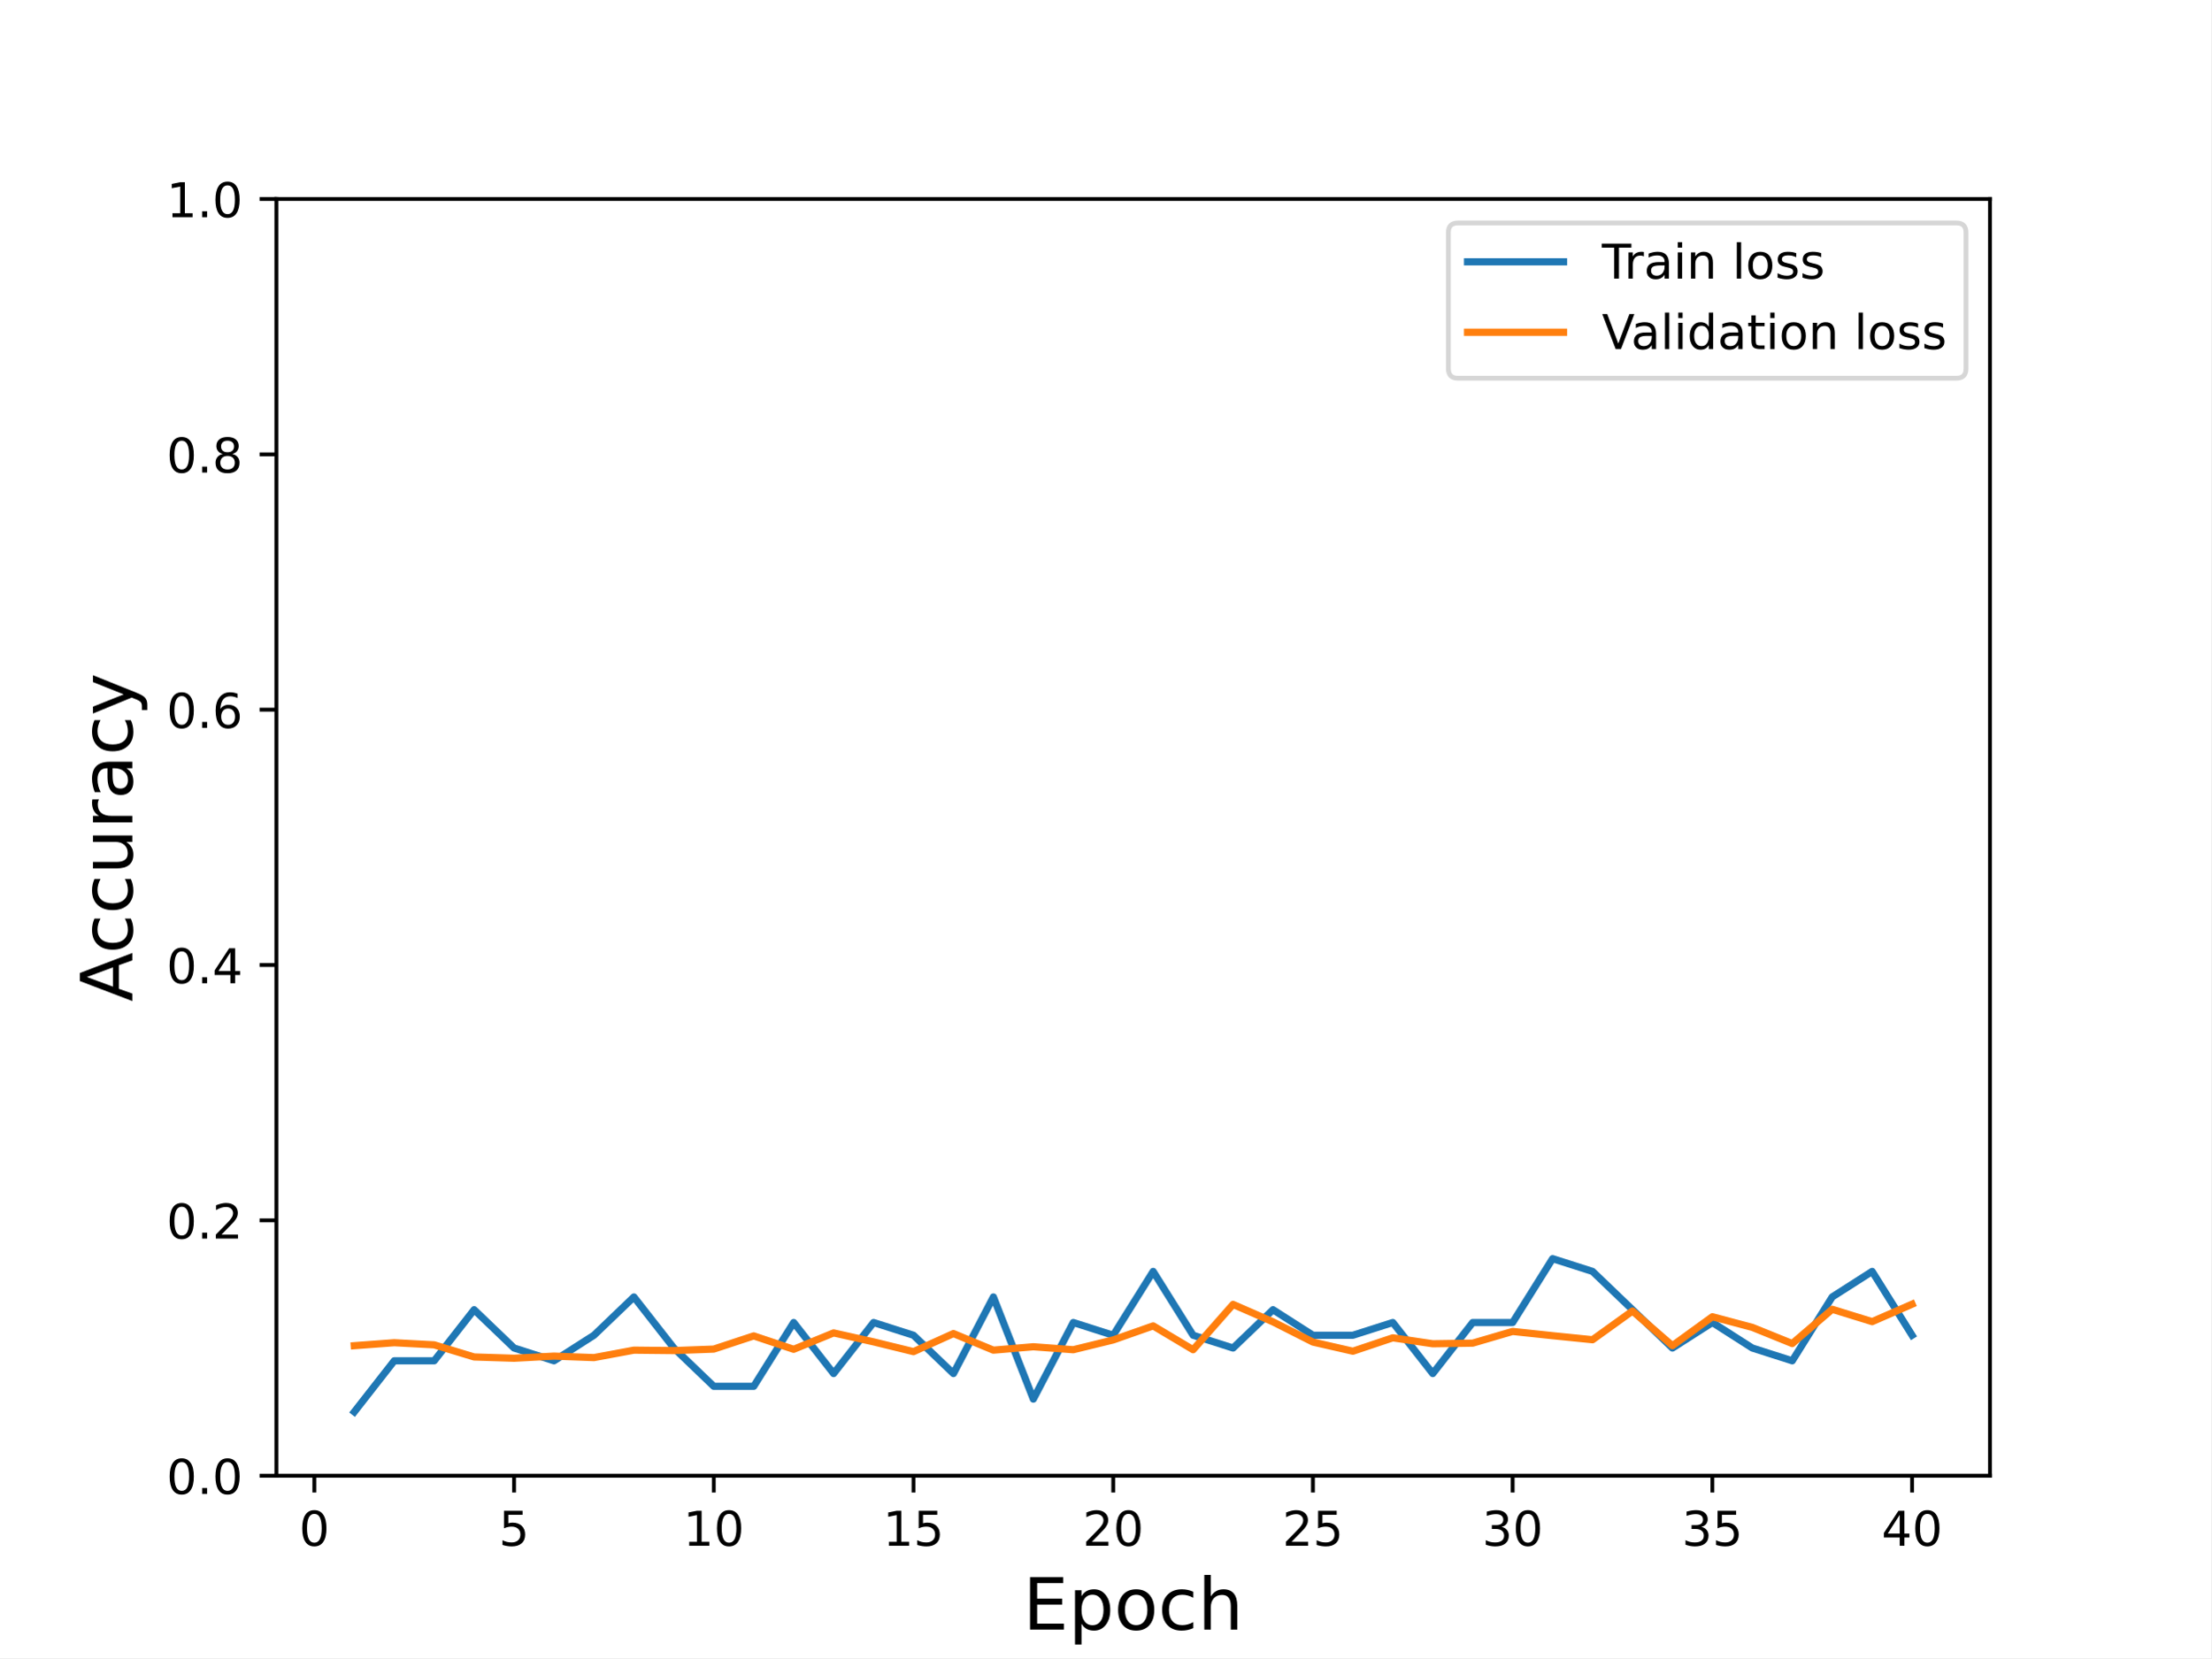
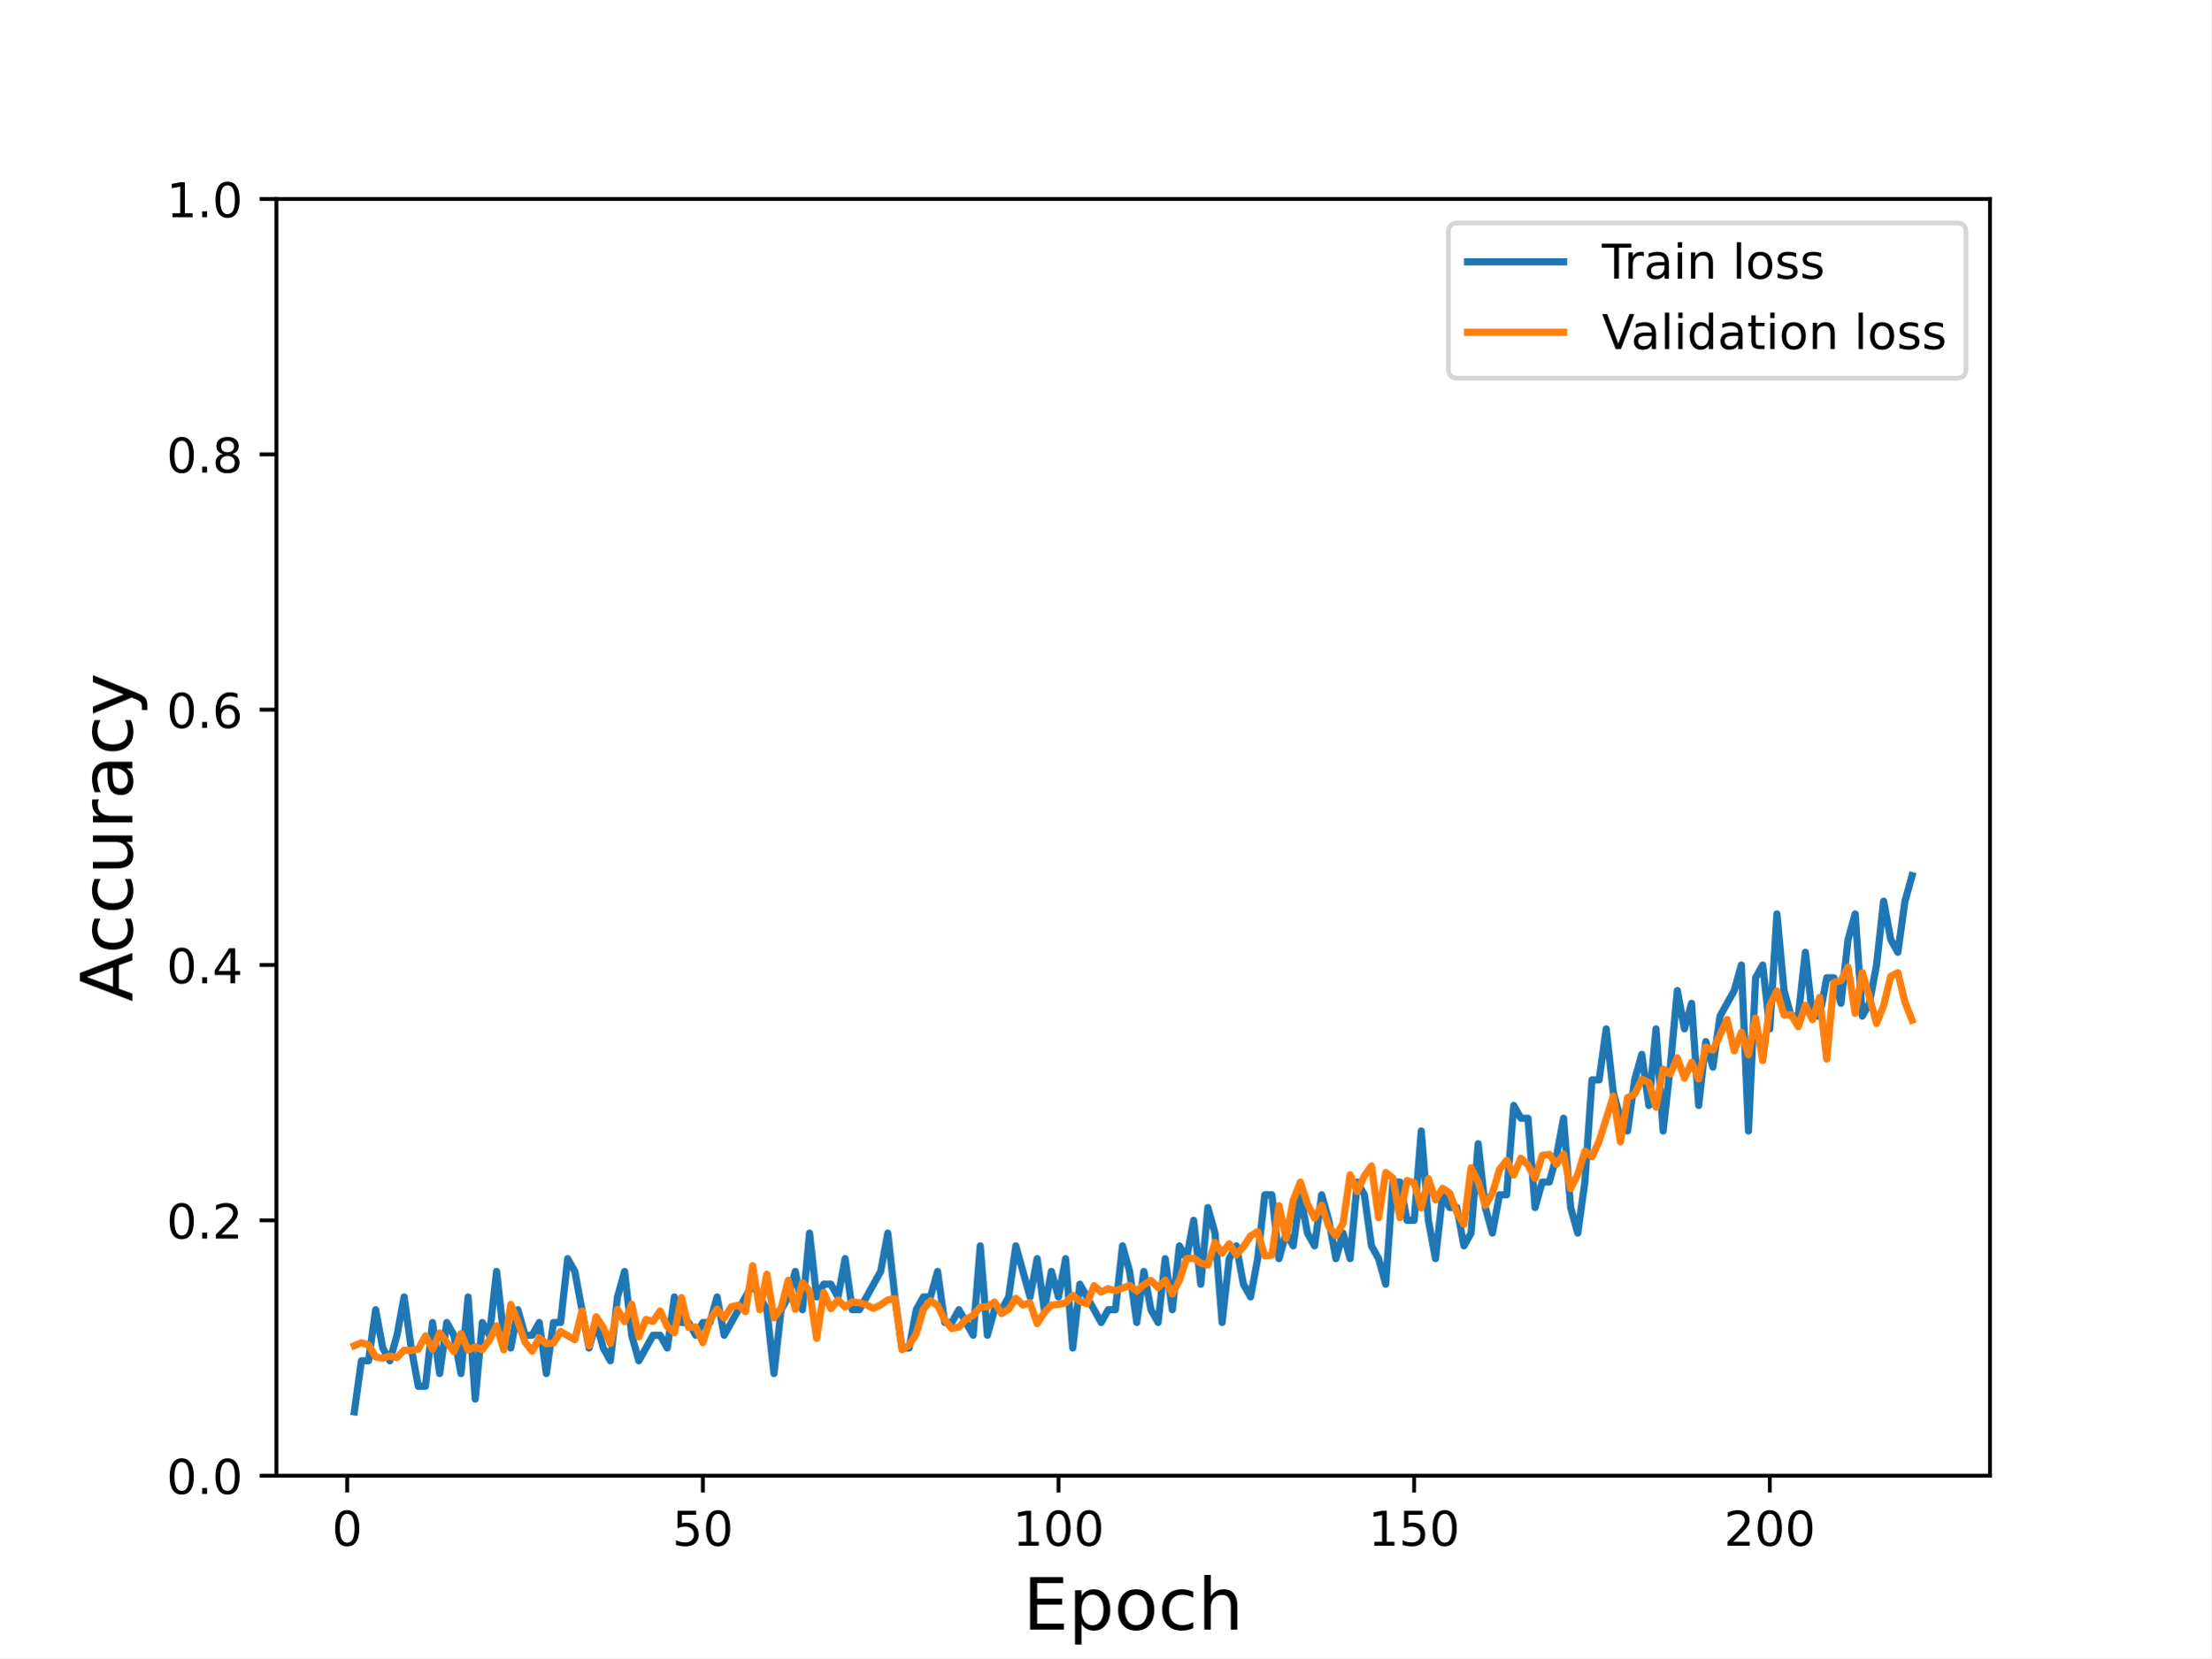
<svg xmlns="http://www.w3.org/2000/svg" xmlns:xlink="http://www.w3.org/1999/xlink" height="345.6pt" version="1.1" viewBox="0 0 460.8 345.6" width="460.8pt">
  <defs>
    <style type="text/css">*{stroke-linecap:butt;stroke-linejoin:round;}</style>
  </defs>
  <g id="figure_1">
    <g id="patch_1">
      <path d="M 0 345.6  L 460.8 345.6  L 460.8 0  L 0 0  z " style="fill:#ffffff;" />
    </g>
    <g id="axes_1">
      <g id="patch_2">
        <path d="M 57.6 307.584  L 414.72 307.584  L 414.72 41.472  L 57.6 41.472  z " style="fill:#ffffff;" />
      </g>
      <g id="matplotlib.axis_1">
        <g id="xtick_1">
          <g id="line2d_1">
            <defs>
-               <path d="M 0 0  L 0 3.5  " id="m51d0c3ee89" style="stroke:#000000;stroke-width:0.8;" />
-             </defs>
-             <g>
-               <use style="stroke:#000000;stroke-width:0.8;" x="65.508" xlink:href="#m51d0c3ee89" y="307.584" />
+               <path d="M 0 0  L 0 3.5  " id="m4c6fbc5302" style="stroke:#000000;stroke-width:0.8;" />
+             </defs>
+             <g>
+               <use style="stroke:#000000;stroke-width:0.8;" x="72.35" xlink:href="#m4c6fbc5302" y="307.584" />
            </g>
          </g>
          <g id="text_1">
-             <g transform="translate(62.327 322.1824)scale(0.1 -0.1)">
+             <g transform="translate(69.16904 322.1824)scale(0.1 -0.1)">
              <defs>
                <path d="M 2034 4250  Q 1547 4250 1301 3770  Q 1056 3291 1056 2328  Q 1056 1369 1301 889  Q 1547 409 2034 409  Q 2525 409 2770 889  Q 3016 1369 3016 2328  Q 3016 3291 2770 3770  Q 2525 4250 2034 4250  z M 2034 4750  Q 2819 4750 3233 4129  Q 3647 3509 3647 2328  Q 3647 1150 3233 529  Q 2819 -91 2034 -91  Q 1250 -91 836 529  Q 422 1150 422 2328  Q 422 3509 836 4129  Q 1250 4750 2034 4750  z " id="DejaVuSans-30" transform="scale(0.015625)" />
              </defs>
              <use xlink:href="#DejaVuSans-30" />
            </g>
          </g>
        </g>
        <g id="xtick_2">
          <g id="line2d_2">
            <g>
-               <use style="stroke:#000000;stroke-width:0.8;" x="107.131" xlink:href="#m51d0c3ee89" y="307.584" />
+               <use style="stroke:#000000;stroke-width:0.8;" x="146.472" xlink:href="#m4c6fbc5302" y="307.584" />
            </g>
          </g>
          <g id="text_2">
-             <g transform="translate(103.9494 322.1824)scale(0.1 -0.1)">
+             <g transform="translate(140.1098 322.1824)scale(0.1 -0.1)">
              <defs>
                <path d="M 691 4666  L 3169 4666  L 3169 4134  L 1269 4134  L 1269 2991  Q 1406 3038 1543 3061  Q 1681 3084 1819 3084  Q 2600 3084 3056 2656  Q 3513 2228 3513 1497  Q 3513 744 3044 326  Q 2575 -91 1722 -91  Q 1428 -91 1123 -41  Q 819 9 494 109  L 494 744  Q 775 591 1075 516  Q 1375 441 1709 441  Q 2250 441 2565 725  Q 2881 1009 2881 1497  Q 2881 1984 2565 2268  Q 2250 2553 1709 2553  Q 1456 2553 1204 2497  Q 953 2441 691 2322  L 691 4666  z " id="DejaVuSans-35" transform="scale(0.015625)" />
              </defs>
              <use xlink:href="#DejaVuSans-35" />
+               <use x="63.623" xlink:href="#DejaVuSans-30" />
            </g>
          </g>
        </g>
        <g id="xtick_3">
          <g id="line2d_3">
            <g>
-               <use style="stroke:#000000;stroke-width:0.8;" x="148.753" xlink:href="#m51d0c3ee89" y="307.584" />
+               <use style="stroke:#000000;stroke-width:0.8;" x="220.594" xlink:href="#m4c6fbc5302" y="307.584" />
            </g>
          </g>
          <g id="text_3">
-             <g transform="translate(142.3905 322.1824)scale(0.1 -0.1)">
+             <g transform="translate(211.0506 322.1824)scale(0.1 -0.1)">
              <defs>
                <path d="M 794 531  L 1825 531  L 1825 4091  L 703 3866  L 703 4441  L 1819 4666  L 2450 4666  L 2450 531  L 3481 531  L 3481 0  L 794 0  L 794 531  z " id="DejaVuSans-31" transform="scale(0.015625)" />
              </defs>
              <use xlink:href="#DejaVuSans-31" />
              <use x="63.623" xlink:href="#DejaVuSans-30" />
+               <use x="127.246" xlink:href="#DejaVuSans-30" />
            </g>
          </g>
        </g>
        <g id="xtick_4">
          <g id="line2d_4">
            <g>
-               <use style="stroke:#000000;stroke-width:0.8;" x="190.375" xlink:href="#m51d0c3ee89" y="307.584" />
+               <use style="stroke:#000000;stroke-width:0.8;" x="294.716" xlink:href="#m4c6fbc5302" y="307.584" />
            </g>
          </g>
          <g id="text_4">
-             <g transform="translate(184.0129 322.1824)scale(0.1 -0.1)">
+             <g transform="translate(285.1727 322.1824)scale(0.1 -0.1)">
              <use xlink:href="#DejaVuSans-31" />
              <use x="63.623" xlink:href="#DejaVuSans-35" />
+               <use x="127.246" xlink:href="#DejaVuSans-30" />
            </g>
          </g>
        </g>
        <g id="xtick_5">
          <g id="line2d_5">
            <g>
-               <use style="stroke:#000000;stroke-width:0.8;" x="231.998" xlink:href="#m51d0c3ee89" y="307.584" />
+               <use style="stroke:#000000;stroke-width:0.8;" x="368.838" xlink:href="#m4c6fbc5302" y="307.584" />
            </g>
          </g>
          <g id="text_5">
-             <g transform="translate(225.6353 322.1824)scale(0.1 -0.1)">
+             <g transform="translate(359.2947 322.1824)scale(0.1 -0.1)">
              <defs>
                <path d="M 1228 531  L 3431 531  L 3431 0  L 469 0  L 469 531  Q 828 903 1448 1529  Q 2069 2156 2228 2338  Q 2531 2678 2651 2914  Q 2772 3150 2772 3378  Q 2772 3750 2511 3984  Q 2250 4219 1831 4219  Q 1534 4219 1204 4116  Q 875 4013 500 3803  L 500 4441  Q 881 4594 1212 4672  Q 1544 4750 1819 4750  Q 2544 4750 2975 4387  Q 3406 4025 3406 3419  Q 3406 3131 3298 2873  Q 3191 2616 2906 2266  Q 2828 2175 2409 1742  Q 1991 1309 1228 531  z " id="DejaVuSans-32" transform="scale(0.015625)" />
              </defs>
              <use xlink:href="#DejaVuSans-32" />
              <use x="63.623" xlink:href="#DejaVuSans-30" />
-             </g>
-           </g>
-         </g>
-         <g id="xtick_6">
-           <g id="line2d_6">
-             <g>
-               <use style="stroke:#000000;stroke-width:0.8;" x="273.62" xlink:href="#m51d0c3ee89" y="307.584" />
-             </g>
-           </g>
-           <g id="text_6">
-             <g transform="translate(267.2576 322.1824)scale(0.1 -0.1)">
-               <use xlink:href="#DejaVuSans-32" />
-               <use x="63.623" xlink:href="#DejaVuSans-35" />
-             </g>
-           </g>
-         </g>
-         <g id="xtick_7">
-           <g id="line2d_7">
-             <g>
-               <use style="stroke:#000000;stroke-width:0.8;" x="315.243" xlink:href="#m51d0c3ee89" y="307.584" />
-             </g>
-           </g>
-           <g id="text_7">
-             <g transform="translate(308.88 322.1824)scale(0.1 -0.1)">
-               <defs>
-                 <path d="M 2597 2516  Q 3050 2419 3304 2112  Q 3559 1806 3559 1356  Q 3559 666 3084 287  Q 2609 -91 1734 -91  Q 1441 -91 1130 -33  Q 819 25 488 141  L 488 750  Q 750 597 1062 519  Q 1375 441 1716 441  Q 2309 441 2620 675  Q 2931 909 2931 1356  Q 2931 1769 2642 2001  Q 2353 2234 1838 2234  L 1294 2234  L 1294 2753  L 1863 2753  Q 2328 2753 2575 2939  Q 2822 3125 2822 3475  Q 2822 3834 2567 4026  Q 2313 4219 1838 4219  Q 1578 4219 1281 4162  Q 984 4106 628 3988  L 628 4550  Q 988 4650 1302 4700  Q 1616 4750 1894 4750  Q 2613 4750 3031 4423  Q 3450 4097 3450 3541  Q 3450 3153 3228 2886  Q 3006 2619 2597 2516  z " id="DejaVuSans-33" transform="scale(0.015625)" />
-               </defs>
-               <use xlink:href="#DejaVuSans-33" />
-               <use x="63.623" xlink:href="#DejaVuSans-30" />
-             </g>
-           </g>
-         </g>
-         <g id="xtick_8">
-           <g id="line2d_8">
-             <g>
-               <use style="stroke:#000000;stroke-width:0.8;" x="356.865" xlink:href="#m51d0c3ee89" y="307.584" />
-             </g>
-           </g>
-           <g id="text_8">
-             <g transform="translate(350.5024 322.1824)scale(0.1 -0.1)">
-               <use xlink:href="#DejaVuSans-33" />
-               <use x="63.623" xlink:href="#DejaVuSans-35" />
-             </g>
-           </g>
-         </g>
-         <g id="xtick_9">
-           <g id="line2d_9">
-             <g>
-               <use style="stroke:#000000;stroke-width:0.8;" x="398.487" xlink:href="#m51d0c3ee89" y="307.584" />
-             </g>
-           </g>
-           <g id="text_9">
-             <g transform="translate(392.1248 322.1824)scale(0.1 -0.1)">
-               <defs>
-                 <path d="M 2419 4116  L 825 1625  L 2419 1625  L 2419 4116  z M 2253 4666  L 3047 4666  L 3047 1625  L 3713 1625  L 3713 1100  L 3047 1100  L 3047 0  L 2419 0  L 2419 1100  L 313 1100  L 313 1709  L 2253 4666  z " id="DejaVuSans-34" transform="scale(0.015625)" />
-               </defs>
-               <use xlink:href="#DejaVuSans-34" />
-               <use x="63.623" xlink:href="#DejaVuSans-30" />
-             </g>
-           </g>
-         </g>
-         <g id="text_10">
+               <use x="127.246" xlink:href="#DejaVuSans-30" />
+             </g>
+           </g>
+         </g>
+         <g id="text_6">
          <g transform="translate(213.1936 339.6598)scale(0.15 -0.15)">
            <defs>
              <path d="M 628 4666  L 3578 4666  L 3578 4134  L 1259 4134  L 1259 2753  L 3481 2753  L 3481 2222  L 1259 2222  L 1259 531  L 3634 531  L 3634 0  L 628 0  L 628 4666  z " id="DejaVuSans-45" transform="scale(0.015625)" />
              <path d="M 1159 525  L 1159 -1331  L 581 -1331  L 581 3500  L 1159 3500  L 1159 2969  Q 1341 3281 1617 3432  Q 1894 3584 2278 3584  Q 2916 3584 3314 3078  Q 3713 2572 3713 1747  Q 3713 922 3314 415  Q 2916 -91 2278 -91  Q 1894 -91 1617 61  Q 1341 213 1159 525  z M 3116 1747  Q 3116 2381 2855 2742  Q 2594 3103 2138 3103  Q 1681 3103 1420 2742  Q 1159 2381 1159 1747  Q 1159 1113 1420 752  Q 1681 391 2138 391  Q 2594 391 2855 752  Q 3116 1113 3116 1747  z " id="DejaVuSans-70" transform="scale(0.015625)" />
              <path d="M 1959 3097  Q 1497 3097 1228 2736  Q 959 2375 959 1747  Q 959 1119 1226 758  Q 1494 397 1959 397  Q 2419 397 2687 759  Q 2956 1122 2956 1747  Q 2956 2369 2687 2733  Q 2419 3097 1959 3097  z M 1959 3584  Q 2709 3584 3137 3096  Q 3566 2609 3566 1747  Q 3566 888 3137 398  Q 2709 -91 1959 -91  Q 1206 -91 779 398  Q 353 888 353 1747  Q 353 2609 779 3096  Q 1206 3584 1959 3584  z " id="DejaVuSans-6f" transform="scale(0.015625)" />
              <path d="M 3122 3366  L 3122 2828  Q 2878 2963 2633 3030  Q 2388 3097 2138 3097  Q 1578 3097 1268 2742  Q 959 2388 959 1747  Q 959 1106 1268 751  Q 1578 397 2138 397  Q 2388 397 2633 464  Q 2878 531 3122 666  L 3122 134  Q 2881 22 2623 -34  Q 2366 -91 2075 -91  Q 1284 -91 818 406  Q 353 903 353 1747  Q 353 2603 823 3093  Q 1294 3584 2113 3584  Q 2378 3584 2631 3529  Q 2884 3475 3122 3366  z " id="DejaVuSans-63" transform="scale(0.015625)" />
              <path d="M 3513 2113  L 3513 0  L 2938 0  L 2938 2094  Q 2938 2591 2744 2837  Q 2550 3084 2163 3084  Q 1697 3084 1428 2787  Q 1159 2491 1159 1978  L 1159 0  L 581 0  L 581 4863  L 1159 4863  L 1159 2956  Q 1366 3272 1645 3428  Q 1925 3584 2291 3584  Q 2894 3584 3203 3211  Q 3513 2838 3513 2113  z " id="DejaVuSans-68" transform="scale(0.015625)" />
            </defs>
            <use xlink:href="#DejaVuSans-45" />
            <use x="63.184" xlink:href="#DejaVuSans-70" />
            <use x="126.66" xlink:href="#DejaVuSans-6f" />
            <use x="187.842" xlink:href="#DejaVuSans-63" />
            <use x="242.822" xlink:href="#DejaVuSans-68" />
          </g>
        </g>
      </g>
      <g id="matplotlib.axis_2">
        <g id="ytick_1">
+           <g id="line2d_6">
+             <defs>
+               <path d="M 0 0  L -3.5 0  " id="m3aad85057c" style="stroke:#000000;stroke-width:0.8;" />
+             </defs>
+             <g>
+               <use style="stroke:#000000;stroke-width:0.8;" x="57.6" xlink:href="#m3aad85057c" y="307.584" />
+             </g>
+           </g>
+           <g id="text_7">
+             <g transform="translate(34.69687 311.3832)scale(0.1 -0.1)">
+               <defs>
+                 <path d="M 684 794  L 1344 794  L 1344 0  L 684 0  L 684 794  z " id="DejaVuSans-2e" transform="scale(0.015625)" />
+               </defs>
+               <use xlink:href="#DejaVuSans-30" />
+               <use x="63.623" xlink:href="#DejaVuSans-2e" />
+               <use x="95.41" xlink:href="#DejaVuSans-30" />
+             </g>
+           </g>
+         </g>
+         <g id="ytick_2">
+           <g id="line2d_7">
+             <g>
+               <use style="stroke:#000000;stroke-width:0.8;" x="57.6" xlink:href="#m3aad85057c" y="254.362" />
+             </g>
+           </g>
+           <g id="text_8">
+             <g transform="translate(34.69687 258.1608)scale(0.1 -0.1)">
+               <use xlink:href="#DejaVuSans-30" />
+               <use x="63.623" xlink:href="#DejaVuSans-2e" />
+               <use x="95.41" xlink:href="#DejaVuSans-32" />
+             </g>
+           </g>
+         </g>
+         <g id="ytick_3">
+           <g id="line2d_8">
+             <g>
+               <use style="stroke:#000000;stroke-width:0.8;" x="57.6" xlink:href="#m3aad85057c" y="201.139" />
+             </g>
+           </g>
+           <g id="text_9">
+             <g transform="translate(34.69687 204.9384)scale(0.1 -0.1)">
+               <defs>
+                 <path d="M 2419 4116  L 825 1625  L 2419 1625  L 2419 4116  z M 2253 4666  L 3047 4666  L 3047 1625  L 3713 1625  L 3713 1100  L 3047 1100  L 3047 0  L 2419 0  L 2419 1100  L 313 1100  L 313 1709  L 2253 4666  z " id="DejaVuSans-34" transform="scale(0.015625)" />
+               </defs>
+               <use xlink:href="#DejaVuSans-30" />
+               <use x="63.623" xlink:href="#DejaVuSans-2e" />
+               <use x="95.41" xlink:href="#DejaVuSans-34" />
+             </g>
+           </g>
+         </g>
+         <g id="ytick_4">
+           <g id="line2d_9">
+             <g>
+               <use style="stroke:#000000;stroke-width:0.8;" x="57.6" xlink:href="#m3aad85057c" y="147.917" />
+             </g>
+           </g>
+           <g id="text_10">
+             <g transform="translate(34.69687 151.716)scale(0.1 -0.1)">
+               <defs>
+                 <path d="M 2113 2584  Q 1688 2584 1439 2293  Q 1191 2003 1191 1497  Q 1191 994 1439 701  Q 1688 409 2113 409  Q 2538 409 2786 701  Q 3034 994 3034 1497  Q 3034 2003 2786 2293  Q 2538 2584 2113 2584  z M 3366 4563  L 3366 3988  Q 3128 4100 2886 4159  Q 2644 4219 2406 4219  Q 1781 4219 1451 3797  Q 1122 3375 1075 2522  Q 1259 2794 1537 2939  Q 1816 3084 2150 3084  Q 2853 3084 3261 2657  Q 3669 2231 3669 1497  Q 3669 778 3244 343  Q 2819 -91 2113 -91  Q 1303 -91 875 529  Q 447 1150 447 2328  Q 447 3434 972 4092  Q 1497 4750 2381 4750  Q 2619 4750 2861 4703  Q 3103 4656 3366 4563  z " id="DejaVuSans-36" transform="scale(0.015625)" />
+               </defs>
+               <use xlink:href="#DejaVuSans-30" />
+               <use x="63.623" xlink:href="#DejaVuSans-2e" />
+               <use x="95.41" xlink:href="#DejaVuSans-36" />
+             </g>
+           </g>
+         </g>
+         <g id="ytick_5">
          <g id="line2d_10">
-             <defs>
-               <path d="M 0 0  L -3.5 0  " id="ma9b8e57706" style="stroke:#000000;stroke-width:0.8;" />
-             </defs>
-             <g>
-               <use style="stroke:#000000;stroke-width:0.8;" x="57.6" xlink:href="#ma9b8e57706" y="307.584" />
+             <g>
+               <use style="stroke:#000000;stroke-width:0.8;" x="57.6" xlink:href="#m3aad85057c" y="94.694" />
            </g>
          </g>
          <g id="text_11">
-             <g transform="translate(34.69687 311.3832)scale(0.1 -0.1)">
-               <defs>
-                 <path d="M 684 794  L 1344 794  L 1344 0  L 684 0  L 684 794  z " id="DejaVuSans-2e" transform="scale(0.015625)" />
-               </defs>
-               <use xlink:href="#DejaVuSans-30" />
-               <use x="63.623" xlink:href="#DejaVuSans-2e" />
-               <use x="95.41" xlink:href="#DejaVuSans-30" />
-             </g>
-           </g>
-         </g>
-         <g id="ytick_2">
+             <g transform="translate(34.69687 98.49362)scale(0.1 -0.1)">
+               <defs>
+                 <path d="M 2034 2216  Q 1584 2216 1326 1975  Q 1069 1734 1069 1313  Q 1069 891 1326 650  Q 1584 409 2034 409  Q 2484 409 2743 651  Q 3003 894 3003 1313  Q 3003 1734 2745 1975  Q 2488 2216 2034 2216  z M 1403 2484  Q 997 2584 770 2862  Q 544 3141 544 3541  Q 544 4100 942 4425  Q 1341 4750 2034 4750  Q 2731 4750 3128 4425  Q 3525 4100 3525 3541  Q 3525 3141 3298 2862  Q 3072 2584 2669 2484  Q 3125 2378 3379 2068  Q 3634 1759 3634 1313  Q 3634 634 3220 271  Q 2806 -91 2034 -91  Q 1263 -91 848 271  Q 434 634 434 1313  Q 434 1759 690 2068  Q 947 2378 1403 2484  z M 1172 3481  Q 1172 3119 1398 2916  Q 1625 2713 2034 2713  Q 2441 2713 2670 2916  Q 2900 3119 2900 3481  Q 2900 3844 2670 4047  Q 2441 4250 2034 4250  Q 1625 4250 1398 4047  Q 1172 3844 1172 3481  z " id="DejaVuSans-38" transform="scale(0.015625)" />
+               </defs>
+               <use xlink:href="#DejaVuSans-30" />
+               <use x="63.623" xlink:href="#DejaVuSans-2e" />
+               <use x="95.41" xlink:href="#DejaVuSans-38" />
+             </g>
+           </g>
+         </g>
+         <g id="ytick_6">
          <g id="line2d_11">
            <g>
-               <use style="stroke:#000000;stroke-width:0.8;" x="57.6" xlink:href="#ma9b8e57706" y="254.362" />
+               <use style="stroke:#000000;stroke-width:0.8;" x="57.6" xlink:href="#m3aad85057c" y="41.472" />
            </g>
          </g>
          <g id="text_12">
-             <g transform="translate(34.69687 258.1608)scale(0.1 -0.1)">
-               <use xlink:href="#DejaVuSans-30" />
-               <use x="63.623" xlink:href="#DejaVuSans-2e" />
-               <use x="95.41" xlink:href="#DejaVuSans-32" />
-             </g>
-           </g>
-         </g>
-         <g id="ytick_3">
-           <g id="line2d_12">
-             <g>
-               <use style="stroke:#000000;stroke-width:0.8;" x="57.6" xlink:href="#ma9b8e57706" y="201.139" />
-             </g>
-           </g>
-           <g id="text_13">
-             <g transform="translate(34.69687 204.9384)scale(0.1 -0.1)">
-               <use xlink:href="#DejaVuSans-30" />
-               <use x="63.623" xlink:href="#DejaVuSans-2e" />
-               <use x="95.41" xlink:href="#DejaVuSans-34" />
-             </g>
-           </g>
-         </g>
-         <g id="ytick_4">
-           <g id="line2d_13">
-             <g>
-               <use style="stroke:#000000;stroke-width:0.8;" x="57.6" xlink:href="#ma9b8e57706" y="147.917" />
-             </g>
-           </g>
-           <g id="text_14">
-             <g transform="translate(34.69687 151.716)scale(0.1 -0.1)">
-               <defs>
-                 <path d="M 2113 2584  Q 1688 2584 1439 2293  Q 1191 2003 1191 1497  Q 1191 994 1439 701  Q 1688 409 2113 409  Q 2538 409 2786 701  Q 3034 994 3034 1497  Q 3034 2003 2786 2293  Q 2538 2584 2113 2584  z M 3366 4563  L 3366 3988  Q 3128 4100 2886 4159  Q 2644 4219 2406 4219  Q 1781 4219 1451 3797  Q 1122 3375 1075 2522  Q 1259 2794 1537 2939  Q 1816 3084 2150 3084  Q 2853 3084 3261 2657  Q 3669 2231 3669 1497  Q 3669 778 3244 343  Q 2819 -91 2113 -91  Q 1303 -91 875 529  Q 447 1150 447 2328  Q 447 3434 972 4092  Q 1497 4750 2381 4750  Q 2619 4750 2861 4703  Q 3103 4656 3366 4563  z " id="DejaVuSans-36" transform="scale(0.015625)" />
-               </defs>
-               <use xlink:href="#DejaVuSans-30" />
-               <use x="63.623" xlink:href="#DejaVuSans-2e" />
-               <use x="95.41" xlink:href="#DejaVuSans-36" />
-             </g>
-           </g>
-         </g>
-         <g id="ytick_5">
-           <g id="line2d_14">
-             <g>
-               <use style="stroke:#000000;stroke-width:0.8;" x="57.6" xlink:href="#ma9b8e57706" y="94.694" />
-             </g>
-           </g>
-           <g id="text_15">
-             <g transform="translate(34.69687 98.49362)scale(0.1 -0.1)">
-               <defs>
-                 <path d="M 2034 2216  Q 1584 2216 1326 1975  Q 1069 1734 1069 1313  Q 1069 891 1326 650  Q 1584 409 2034 409  Q 2484 409 2743 651  Q 3003 894 3003 1313  Q 3003 1734 2745 1975  Q 2488 2216 2034 2216  z M 1403 2484  Q 997 2584 770 2862  Q 544 3141 544 3541  Q 544 4100 942 4425  Q 1341 4750 2034 4750  Q 2731 4750 3128 4425  Q 3525 4100 3525 3541  Q 3525 3141 3298 2862  Q 3072 2584 2669 2484  Q 3125 2378 3379 2068  Q 3634 1759 3634 1313  Q 3634 634 3220 271  Q 2806 -91 2034 -91  Q 1263 -91 848 271  Q 434 634 434 1313  Q 434 1759 690 2068  Q 947 2378 1403 2484  z M 1172 3481  Q 1172 3119 1398 2916  Q 1625 2713 2034 2713  Q 2441 2713 2670 2916  Q 2900 3119 2900 3481  Q 2900 3844 2670 4047  Q 2441 4250 2034 4250  Q 1625 4250 1398 4047  Q 1172 3844 1172 3481  z " id="DejaVuSans-38" transform="scale(0.015625)" />
-               </defs>
-               <use xlink:href="#DejaVuSans-30" />
-               <use x="63.623" xlink:href="#DejaVuSans-2e" />
-               <use x="95.41" xlink:href="#DejaVuSans-38" />
-             </g>
-           </g>
-         </g>
-         <g id="ytick_6">
-           <g id="line2d_15">
-             <g>
-               <use style="stroke:#000000;stroke-width:0.8;" x="57.6" xlink:href="#ma9b8e57706" y="41.472" />
-             </g>
-           </g>
-           <g id="text_16">
            <g transform="translate(34.69687 45.27122)scale(0.1 -0.1)">
              <use xlink:href="#DejaVuSans-31" />
              <use x="63.623" xlink:href="#DejaVuSans-2e" />
              <use x="95.41" xlink:href="#DejaVuSans-30" />
            </g>
          </g>
        </g>
-         <g id="text_17">
+         <g id="text_13">
          <g transform="translate(27.57734 208.7702)rotate(-90)scale(0.15 -0.15)">
            <defs>
              <path d="M 2188 4044  L 1331 1722  L 3047 1722  L 2188 4044  z M 1831 4666  L 2547 4666  L 4325 0  L 3669 0  L 3244 1197  L 1141 1197  L 716 0  L 50 0  L 1831 4666  z " id="DejaVuSans-41" transform="scale(0.015625)" />
              <path d="M 544 1381  L 544 3500  L 1119 3500  L 1119 1403  Q 1119 906 1312 657  Q 1506 409 1894 409  Q 2359 409 2629 706  Q 2900 1003 2900 1516  L 2900 3500  L 3475 3500  L 3475 0  L 2900 0  L 2900 538  Q 2691 219 2414 64  Q 2138 -91 1772 -91  Q 1169 -91 856 284  Q 544 659 544 1381  z M 1991 3584  L 1991 3584  z " id="DejaVuSans-75" transform="scale(0.015625)" />
              <path d="M 2631 2963  Q 2534 3019 2420 3045  Q 2306 3072 2169 3072  Q 1681 3072 1420 2755  Q 1159 2438 1159 1844  L 1159 0  L 581 0  L 581 3500  L 1159 3500  L 1159 2956  Q 1341 3275 1631 3429  Q 1922 3584 2338 3584  Q 2397 3584 2469 3576  Q 2541 3569 2628 3553  L 2631 2963  z " id="DejaVuSans-72" transform="scale(0.015625)" />
              <path d="M 2194 1759  Q 1497 1759 1228 1600  Q 959 1441 959 1056  Q 959 750 1161 570  Q 1363 391 1709 391  Q 2188 391 2477 730  Q 2766 1069 2766 1631  L 2766 1759  L 2194 1759  z M 3341 1997  L 3341 0  L 2766 0  L 2766 531  Q 2569 213 2275 61  Q 1981 -91 1556 -91  Q 1019 -91 701 211  Q 384 513 384 1019  Q 384 1609 779 1909  Q 1175 2209 1959 2209  L 2766 2209  L 2766 2266  Q 2766 2663 2505 2880  Q 2244 3097 1772 3097  Q 1472 3097 1187 3025  Q 903 2953 641 2809  L 641 3341  Q 956 3463 1253 3523  Q 1550 3584 1831 3584  Q 2591 3584 2966 3190  Q 3341 2797 3341 1997  z " id="DejaVuSans-61" transform="scale(0.015625)" />
              <path d="M 2059 -325  Q 1816 -950 1584 -1140  Q 1353 -1331 966 -1331  L 506 -1331  L 506 -850  L 844 -850  Q 1081 -850 1212 -737  Q 1344 -625 1503 -206  L 1606 56  L 191 3500  L 800 3500  L 1894 763  L 2988 3500  L 3597 3500  L 2059 -325  z " id="DejaVuSans-79" transform="scale(0.015625)" />
            </defs>
            <use xlink:href="#DejaVuSans-41" />
            <use x="66.658" xlink:href="#DejaVuSans-63" />
            <use x="121.639" xlink:href="#DejaVuSans-63" />
            <use x="176.619" xlink:href="#DejaVuSans-75" />
            <use x="239.998" xlink:href="#DejaVuSans-72" />
            <use x="281.111" xlink:href="#DejaVuSans-61" />
            <use x="342.391" xlink:href="#DejaVuSans-63" />
            <use x="397.371" xlink:href="#DejaVuSans-79" />
          </g>
        </g>
      </g>
-       <g id="line2d_16">
-         <path clip-path="url(#p826eacd8b3)" d="M 73.833 294.278  L 82.157 283.634  L 90.482 283.634  L 98.806 272.989  L 107.131 280.973  L 115.455 283.634  L 123.78 278.312  L 132.104 270.328  L 140.429 280.973  L 148.753 288.956  L 157.077 288.956  L 165.402 275.651  L 173.726 286.295  L 182.051 275.651  L 190.375 278.312  L 198.7 286.295  L 207.024 270.328  L 215.349 291.617  L 223.673 275.651  L 231.998 278.312  L 240.322 265.006  L 248.647 278.312  L 256.971 280.973  L 265.296 272.989  L 273.62 278.312  L 281.945 278.312  L 290.269 275.651  L 298.594 286.295  L 306.918 275.651  L 315.243 275.651  L 323.567 262.345  L 331.891 265.006  L 340.216 272.989  L 348.54 280.973  L 356.865 275.651  L 365.189 280.973  L 373.514 283.634  L 381.838 270.328  L 390.163 265.006  L 398.487 278.312  " style="fill:none;stroke:#1f77b4;stroke-linecap:square;stroke-width:1.5;" />
-       </g>
-       <g id="line2d_17">
-         <path clip-path="url(#p826eacd8b3)" d="M 73.833 280.485  L 82.157 279.864  L 90.482 280.308  L 98.806 282.836  L 107.131 283.102  L 115.455 282.658  L 123.78 282.969  L 132.104 281.416  L 140.429 281.505  L 148.753 281.195  L 157.077 278.445  L 165.402 281.239  L 173.726 277.824  L 182.051 279.687  L 190.375 281.727  L 198.7 277.957  L 207.024 281.416  L 215.349 280.707  L 223.673 281.328  L 231.998 279.287  L 240.322 276.36  L 248.647 281.328  L 256.971 271.881  L 265.296 275.518  L 273.62 279.731  L 281.945 281.638  L 290.269 278.844  L 298.594 280.086  L 306.918 279.953  L 315.243 277.513  L 323.567 278.4  L 331.891 279.243  L 340.216 273.256  L 348.54 280.485  L 356.865 274.453  L 365.189 276.671  L 373.514 280.041  L 381.838 272.901  L 390.163 275.473  L 398.487 271.836  " style="fill:none;stroke:#ff7f0e;stroke-linecap:square;stroke-width:1.5;" />
+       <g id="line2d_12">
+         <path clip-path="url(#pbe3b065828)" d="M 73.833 294.278  L 75.315 283.634  L 76.798 283.634  L 78.28 272.989  L 79.762 280.973  L 81.245 283.634  L 82.727 278.312  L 84.21 270.328  L 85.692 280.973  L 87.175 288.956  L 88.657 288.956  L 90.14 275.651  L 91.622 286.295  L 93.104 275.651  L 94.587 278.312  L 96.069 286.295  L 97.552 270.328  L 99.034 291.617  L 100.517 275.651  L 101.999 278.312  L 103.482 265.006  L 104.964 278.312  L 106.446 280.973  L 107.929 272.989  L 109.411 278.312  L 110.894 278.312  L 112.376 275.651  L 113.859 286.295  L 115.341 275.651  L 116.824 275.651  L 118.306 262.345  L 119.788 265.006  L 122.753 280.973  L 124.236 275.651  L 125.718 280.973  L 127.201 283.634  L 128.683 270.328  L 130.165 265.006  L 131.648 278.312  L 133.13 283.634  L 136.095 278.312  L 137.578 278.312  L 139.06 280.973  L 140.543 270.328  L 142.025 275.651  L 143.507 275.651  L 144.99 278.312  L 146.472 275.651  L 147.955 275.651  L 149.437 270.328  L 150.92 278.312  L 156.849 267.667  L 159.814 272.989  L 161.297 286.295  L 162.779 272.989  L 164.262 270.328  L 165.744 265.006  L 167.227 272.989  L 168.709 257.023  L 170.191 270.328  L 171.674 267.667  L 173.156 267.667  L 174.639 270.328  L 176.121 262.345  L 177.604 272.989  L 179.086 272.989  L 183.533 265.006  L 185.016 257.023  L 186.498 270.328  L 187.981 280.973  L 189.463 280.973  L 190.946 272.989  L 192.428 270.328  L 193.91 270.328  L 195.393 265.006  L 196.875 275.651  L 198.358 275.651  L 199.84 272.989  L 202.805 278.312  L 204.288 259.684  L 205.77 278.312  L 207.252 272.989  L 208.735 272.989  L 210.217 270.328  L 211.7 259.684  L 214.665 270.328  L 216.147 262.345  L 217.629 272.989  L 219.112 265.006  L 220.594 270.328  L 222.077 262.345  L 223.559 280.973  L 225.042 267.667  L 229.489 275.651  L 230.971 272.989  L 232.454 272.989  L 233.936 259.684  L 235.419 265.006  L 236.901 275.651  L 238.384 265.006  L 239.866 272.989  L 241.349 275.651  L 242.831 262.345  L 244.313 272.989  L 245.796 259.684  L 247.278 262.345  L 248.761 254.362  L 250.243 267.667  L 251.726 251.7  L 253.208 257.023  L 254.691 275.651  L 256.173 262.345  L 257.655 259.684  L 259.138 267.667  L 260.62 270.328  L 262.103 262.345  L 263.585 249.039  L 265.068 249.039  L 266.55 262.345  L 268.032 257.023  L 269.515 259.684  L 270.997 249.039  L 272.48 257.023  L 273.962 259.684  L 275.445 249.039  L 276.927 254.362  L 278.41 262.345  L 279.892 257.023  L 281.374 262.345  L 282.857 246.378  L 284.339 249.039  L 285.822 259.684  L 287.304 262.345  L 288.787 267.667  L 290.269 246.378  L 291.752 246.378  L 293.234 254.362  L 294.716 254.362  L 296.199 235.734  L 297.681 254.362  L 299.164 262.345  L 300.646 249.039  L 302.129 251.7  L 303.611 251.7  L 305.093 259.684  L 306.576 257.023  L 308.058 238.395  L 309.541 251.7  L 311.023 257.023  L 312.506 249.039  L 313.988 249.039  L 315.471 230.412  L 316.953 233.073  L 318.435 233.073  L 319.918 251.7  L 321.4 246.378  L 322.883 246.378  L 324.365 241.056  L 325.848 233.073  L 327.33 251.7  L 328.813 257.023  L 330.295 246.378  L 331.777 225.089  L 333.26 225.089  L 334.742 214.445  L 336.225 227.75  L 337.707 233.073  L 339.19 235.734  L 340.672 225.089  L 342.155 219.767  L 343.637 230.412  L 345.119 214.445  L 346.602 235.734  L 348.084 222.428  L 349.567 206.461  L 351.049 214.445  L 352.532 209.123  L 354.014 230.412  L 355.496 217.106  L 356.979 222.428  L 358.461 211.784  L 361.426 206.461  L 362.909 201.139  L 364.391 235.734  L 365.874 203.8  L 367.356 201.139  L 368.838 214.445  L 370.321 190.495  L 371.803 206.461  L 373.286 211.784  L 374.768 211.784  L 376.251 198.478  L 377.733 211.784  L 379.216 211.784  L 380.698 203.8  L 382.18 203.8  L 383.663 209.123  L 385.145 195.817  L 386.628 190.495  L 388.11 211.784  L 389.593 209.123  L 391.075 201.139  L 392.558 187.834  L 394.04 195.817  L 395.522 198.478  L 397.005 187.834  L 398.487 182.511  L 398.487 182.511  " style="fill:none;stroke:#1f77b4;stroke-linecap:square;stroke-width:1.5;" />
+       </g>
+       <g id="line2d_13">
+         <path clip-path="url(#pbe3b065828)" d="M 73.833 280.485  L 75.315 279.864  L 76.798 280.308  L 78.28 282.836  L 79.762 283.102  L 81.245 282.658  L 82.727 282.969  L 84.21 281.416  L 85.692 281.505  L 87.175 281.195  L 88.657 278.445  L 90.14 281.239  L 91.622 277.824  L 94.587 281.727  L 96.069 277.957  L 97.552 281.416  L 99.034 280.707  L 100.517 281.328  L 101.999 279.287  L 103.482 276.36  L 104.964 281.328  L 106.446 271.881  L 107.929 275.518  L 109.411 279.731  L 110.894 281.638  L 112.376 278.844  L 113.859 280.086  L 115.341 279.953  L 116.824 277.513  L 119.788 279.243  L 121.271 273.256  L 122.753 280.485  L 124.236 274.453  L 125.718 276.671  L 127.201 280.041  L 128.683 272.901  L 130.165 275.473  L 131.648 271.836  L 133.13 278.666  L 134.613 275.03  L 136.095 275.429  L 137.578 273.256  L 139.06 276.493  L 140.543 277.779  L 142.025 270.461  L 143.507 276.671  L 144.99 276.582  L 146.472 279.864  L 147.955 275.074  L 149.437 272.856  L 150.92 274.719  L 152.402 272.369  L 153.885 272.058  L 155.367 273.389  L 156.849 263.809  L 158.332 272.989  L 159.814 265.583  L 161.297 274.675  L 162.779 272.635  L 164.262 266.869  L 165.744 272.901  L 167.227 267.357  L 168.709 269.086  L 170.191 278.977  L 171.674 269.397  L 173.156 272.768  L 174.639 270.949  L 176.121 272.413  L 177.604 271.348  L 179.086 271.526  L 180.568 271.969  L 182.051 272.723  L 183.533 271.969  L 185.016 270.949  L 186.498 270.683  L 187.981 281.328  L 189.463 280.352  L 190.946 278.001  L 192.428 272.901  L 193.91 271.127  L 195.393 272.102  L 196.875 275.118  L 198.358 276.937  L 199.84 276.582  L 201.323 274.985  L 202.805 274.187  L 204.288 272.457  L 205.77 272.369  L 207.252 271.393  L 208.735 273.788  L 210.217 272.901  L 211.7 270.594  L 213.182 272.014  L 214.665 271.526  L 216.147 275.872  L 217.629 273.566  L 219.112 272.014  L 220.594 271.881  L 222.077 271.57  L 223.559 269.974  L 225.042 271.215  L 226.524 271.748  L 228.007 267.978  L 229.489 269.308  L 230.971 268.599  L 232.454 269.042  L 235.419 267.933  L 236.901 269.086  L 238.384 267.8  L 239.866 266.869  L 241.349 268.377  L 242.831 266.825  L 244.313 269.707  L 245.796 266.825  L 247.278 262.345  L 248.761 262.256  L 250.243 263.276  L 251.726 263.676  L 253.208 258.974  L 254.691 261.192  L 256.173 259.24  L 257.655 261.547  L 259.138 259.861  L 260.62 257.599  L 262.103 256.712  L 263.585 261.768  L 265.068 261.591  L 266.55 251.301  L 268.032 258.132  L 269.515 250.148  L 270.997 246.378  L 272.48 250.902  L 273.962 253.918  L 275.445 251.213  L 276.927 255.648  L 278.41 257.599  L 279.892 254.983  L 281.374 244.87  L 282.857 248.33  L 284.339 245.092  L 285.822 243.007  L 287.304 253.829  L 288.787 244.382  L 290.269 245.536  L 291.752 253.785  L 293.234 246.068  L 294.716 246.511  L 296.199 251.745  L 297.681 245.669  L 299.164 250.104  L 300.646 247.664  L 302.129 248.685  L 303.611 252.721  L 305.093 255.16  L 306.576 243.407  L 308.058 246.334  L 309.541 251.257  L 311.023 248.685  L 312.506 243.761  L 313.988 241.854  L 315.471 244.915  L 316.953 241.411  L 318.435 242.83  L 319.918 245.624  L 321.4 240.834  L 322.883 240.612  L 324.365 242.697  L 325.848 240.568  L 327.33 247.753  L 328.813 244.782  L 330.295 239.947  L 331.777 241.1  L 333.26 237.863  L 336.225 228.46  L 337.707 237.996  L 339.19 228.77  L 340.672 228.061  L 342.155 224.956  L 343.637 225.622  L 345.119 230.766  L 346.602 222.827  L 348.084 223.847  L 349.567 220.477  L 351.049 224.734  L 352.532 221.408  L 354.014 224.868  L 355.496 218.259  L 356.979 218.88  L 359.944 212.493  L 361.426 219.057  L 362.909 215.154  L 364.391 219.856  L 365.874 212.183  L 367.356 221.053  L 368.838 209.566  L 370.321 206.55  L 371.803 211.562  L 373.286 211.473  L 374.768 214.001  L 376.251 209.522  L 377.733 212.538  L 379.216 207.881  L 380.698 220.743  L 382.18 204.776  L 383.663 204.377  L 385.145 201.583  L 386.628 211.207  L 388.11 202.692  L 389.593 207.792  L 391.075 213.336  L 392.558 209.566  L 394.04 203.49  L 395.522 202.736  L 397.005 208.901  L 398.487 212.626  L 398.487 212.626  " style="fill:none;stroke:#ff7f0e;stroke-linecap:square;stroke-width:1.5;" />
      </g>
      <g id="patch_3">
        <path d="M 57.6 307.584  L 57.6 41.472  " style="fill:none;stroke:#000000;stroke-linecap:square;stroke-linejoin:miter;stroke-width:0.8;" />
      </g>
      <g id="patch_4">
        <path d="M 414.72 307.584  L 414.72 41.472  " style="fill:none;stroke:#000000;stroke-linecap:square;stroke-linejoin:miter;stroke-width:0.8;" />
      </g>
      <g id="patch_5">
        <path d="M 57.6 307.584  L 414.72 307.584  " style="fill:none;stroke:#000000;stroke-linecap:square;stroke-linejoin:miter;stroke-width:0.8;" />
      </g>
      <g id="patch_6">
        <path d="M 57.6 41.472  L 414.72 41.472  " style="fill:none;stroke:#000000;stroke-linecap:square;stroke-linejoin:miter;stroke-width:0.8;" />
      </g>
      <g id="legend_1">
        <g id="patch_7">
          <path d="M 303.845 78.828  L 407.72 78.828  Q 409.72 78.828 409.72 76.828  L 409.72 48.472  Q 409.72 46.472 407.72 46.472  L 303.845 46.472  Q 301.845 46.472 301.845 48.472  L 301.845 76.828  Q 301.845 78.828 303.845 78.828  z " style="fill:#ffffff;opacity:0.8;stroke:#cccccc;stroke-linejoin:miter;" />
        </g>
-         <g id="line2d_18">
+         <g id="line2d_14">
          <path d="M 305.845 54.57  L 325.845 54.57  " style="fill:none;stroke:#1f77b4;stroke-linecap:square;stroke-width:1.5;" />
        </g>
-         <g id="line2d_19" />
-         <g id="text_18">
+         <g id="line2d_15" />
+         <g id="text_14">
          <g transform="translate(333.845 58.07044)scale(0.1 -0.1)">
            <defs>
              <path d="M -19 4666  L 3928 4666  L 3928 4134  L 2272 4134  L 2272 0  L 1638 0  L 1638 4134  L -19 4134  L -19 4666  z " id="DejaVuSans-54" transform="scale(0.015625)" />
              <path d="M 603 3500  L 1178 3500  L 1178 0  L 603 0  L 603 3500  z M 603 4863  L 1178 4863  L 1178 4134  L 603 4134  L 603 4863  z " id="DejaVuSans-69" transform="scale(0.015625)" />
              <path d="M 3513 2113  L 3513 0  L 2938 0  L 2938 2094  Q 2938 2591 2744 2837  Q 2550 3084 2163 3084  Q 1697 3084 1428 2787  Q 1159 2491 1159 1978  L 1159 0  L 581 0  L 581 3500  L 1159 3500  L 1159 2956  Q 1366 3272 1645 3428  Q 1925 3584 2291 3584  Q 2894 3584 3203 3211  Q 3513 2838 3513 2113  z " id="DejaVuSans-6e" transform="scale(0.015625)" />
              <path id="DejaVuSans-20" transform="scale(0.015625)" />
              <path d="M 603 4863  L 1178 4863  L 1178 0  L 603 0  L 603 4863  z " id="DejaVuSans-6c" transform="scale(0.015625)" />
              <path d="M 2834 3397  L 2834 2853  Q 2591 2978 2328 3040  Q 2066 3103 1784 3103  Q 1356 3103 1142 2972  Q 928 2841 928 2578  Q 928 2378 1081 2264  Q 1234 2150 1697 2047  L 1894 2003  Q 2506 1872 2764 1633  Q 3022 1394 3022 966  Q 3022 478 2636 193  Q 2250 -91 1575 -91  Q 1294 -91 989 -36  Q 684 19 347 128  L 347 722  Q 666 556 975 473  Q 1284 391 1588 391  Q 1994 391 2212 530  Q 2431 669 2431 922  Q 2431 1156 2273 1281  Q 2116 1406 1581 1522  L 1381 1569  Q 847 1681 609 1914  Q 372 2147 372 2553  Q 372 3047 722 3315  Q 1072 3584 1716 3584  Q 2034 3584 2315 3537  Q 2597 3491 2834 3397  z " id="DejaVuSans-73" transform="scale(0.015625)" />
            </defs>
            <use xlink:href="#DejaVuSans-54" />
            <use x="46.334" xlink:href="#DejaVuSans-72" />
            <use x="87.447" xlink:href="#DejaVuSans-61" />
            <use x="148.727" xlink:href="#DejaVuSans-69" />
            <use x="176.51" xlink:href="#DejaVuSans-6e" />
            <use x="239.889" xlink:href="#DejaVuSans-20" />
            <use x="271.676" xlink:href="#DejaVuSans-6c" />
            <use x="299.459" xlink:href="#DejaVuSans-6f" />
            <use x="360.641" xlink:href="#DejaVuSans-73" />
            <use x="412.74" xlink:href="#DejaVuSans-73" />
          </g>
        </g>
-         <g id="line2d_20">
+         <g id="line2d_16">
          <path d="M 305.845 69.249  L 325.845 69.249  " style="fill:none;stroke:#ff7f0e;stroke-linecap:square;stroke-width:1.5;" />
        </g>
-         <g id="line2d_21" />
-         <g id="text_19">
+         <g id="line2d_17" />
+         <g id="text_15">
          <g transform="translate(333.845 72.74856)scale(0.1 -0.1)">
            <defs>
              <path d="M 1831 0  L 50 4666  L 709 4666  L 2188 738  L 3669 4666  L 4325 4666  L 2547 0  L 1831 0  z " id="DejaVuSans-56" transform="scale(0.015625)" />
              <path d="M 2906 2969  L 2906 4863  L 3481 4863  L 3481 0  L 2906 0  L 2906 525  Q 2725 213 2448 61  Q 2172 -91 1784 -91  Q 1150 -91 751 415  Q 353 922 353 1747  Q 353 2572 751 3078  Q 1150 3584 1784 3584  Q 2172 3584 2448 3432  Q 2725 3281 2906 2969  z M 947 1747  Q 947 1113 1208 752  Q 1469 391 1925 391  Q 2381 391 2643 752  Q 2906 1113 2906 1747  Q 2906 2381 2643 2742  Q 2381 3103 1925 3103  Q 1469 3103 1208 2742  Q 947 2381 947 1747  z " id="DejaVuSans-64" transform="scale(0.015625)" />
              <path d="M 1172 4494  L 1172 3500  L 2356 3500  L 2356 3053  L 1172 3053  L 1172 1153  Q 1172 725 1289 603  Q 1406 481 1766 481  L 2356 481  L 2356 0  L 1766 0  Q 1100 0 847 248  Q 594 497 594 1153  L 594 3053  L 172 3053  L 172 3500  L 594 3500  L 594 4494  L 1172 4494  z " id="DejaVuSans-74" transform="scale(0.015625)" />
            </defs>
            <use xlink:href="#DejaVuSans-56" />
            <use x="60.658" xlink:href="#DejaVuSans-61" />
            <use x="121.938" xlink:href="#DejaVuSans-6c" />
            <use x="149.721" xlink:href="#DejaVuSans-69" />
            <use x="177.504" xlink:href="#DejaVuSans-64" />
            <use x="240.98" xlink:href="#DejaVuSans-61" />
            <use x="302.26" xlink:href="#DejaVuSans-74" />
            <use x="341.469" xlink:href="#DejaVuSans-69" />
            <use x="369.252" xlink:href="#DejaVuSans-6f" />
            <use x="430.434" xlink:href="#DejaVuSans-6e" />
            <use x="493.812" xlink:href="#DejaVuSans-20" />
            <use x="525.6" xlink:href="#DejaVuSans-6c" />
            <use x="553.383" xlink:href="#DejaVuSans-6f" />
            <use x="614.564" xlink:href="#DejaVuSans-73" />
            <use x="666.664" xlink:href="#DejaVuSans-73" />
          </g>
        </g>
      </g>
    </g>
  </g>
  <defs>
-     <clipPath id="p826eacd8b3">
+     <clipPath id="pbe3b065828">
      <rect height="266.112" width="357.12" x="57.6" y="41.472" />
    </clipPath>
  </defs>
</svg>
